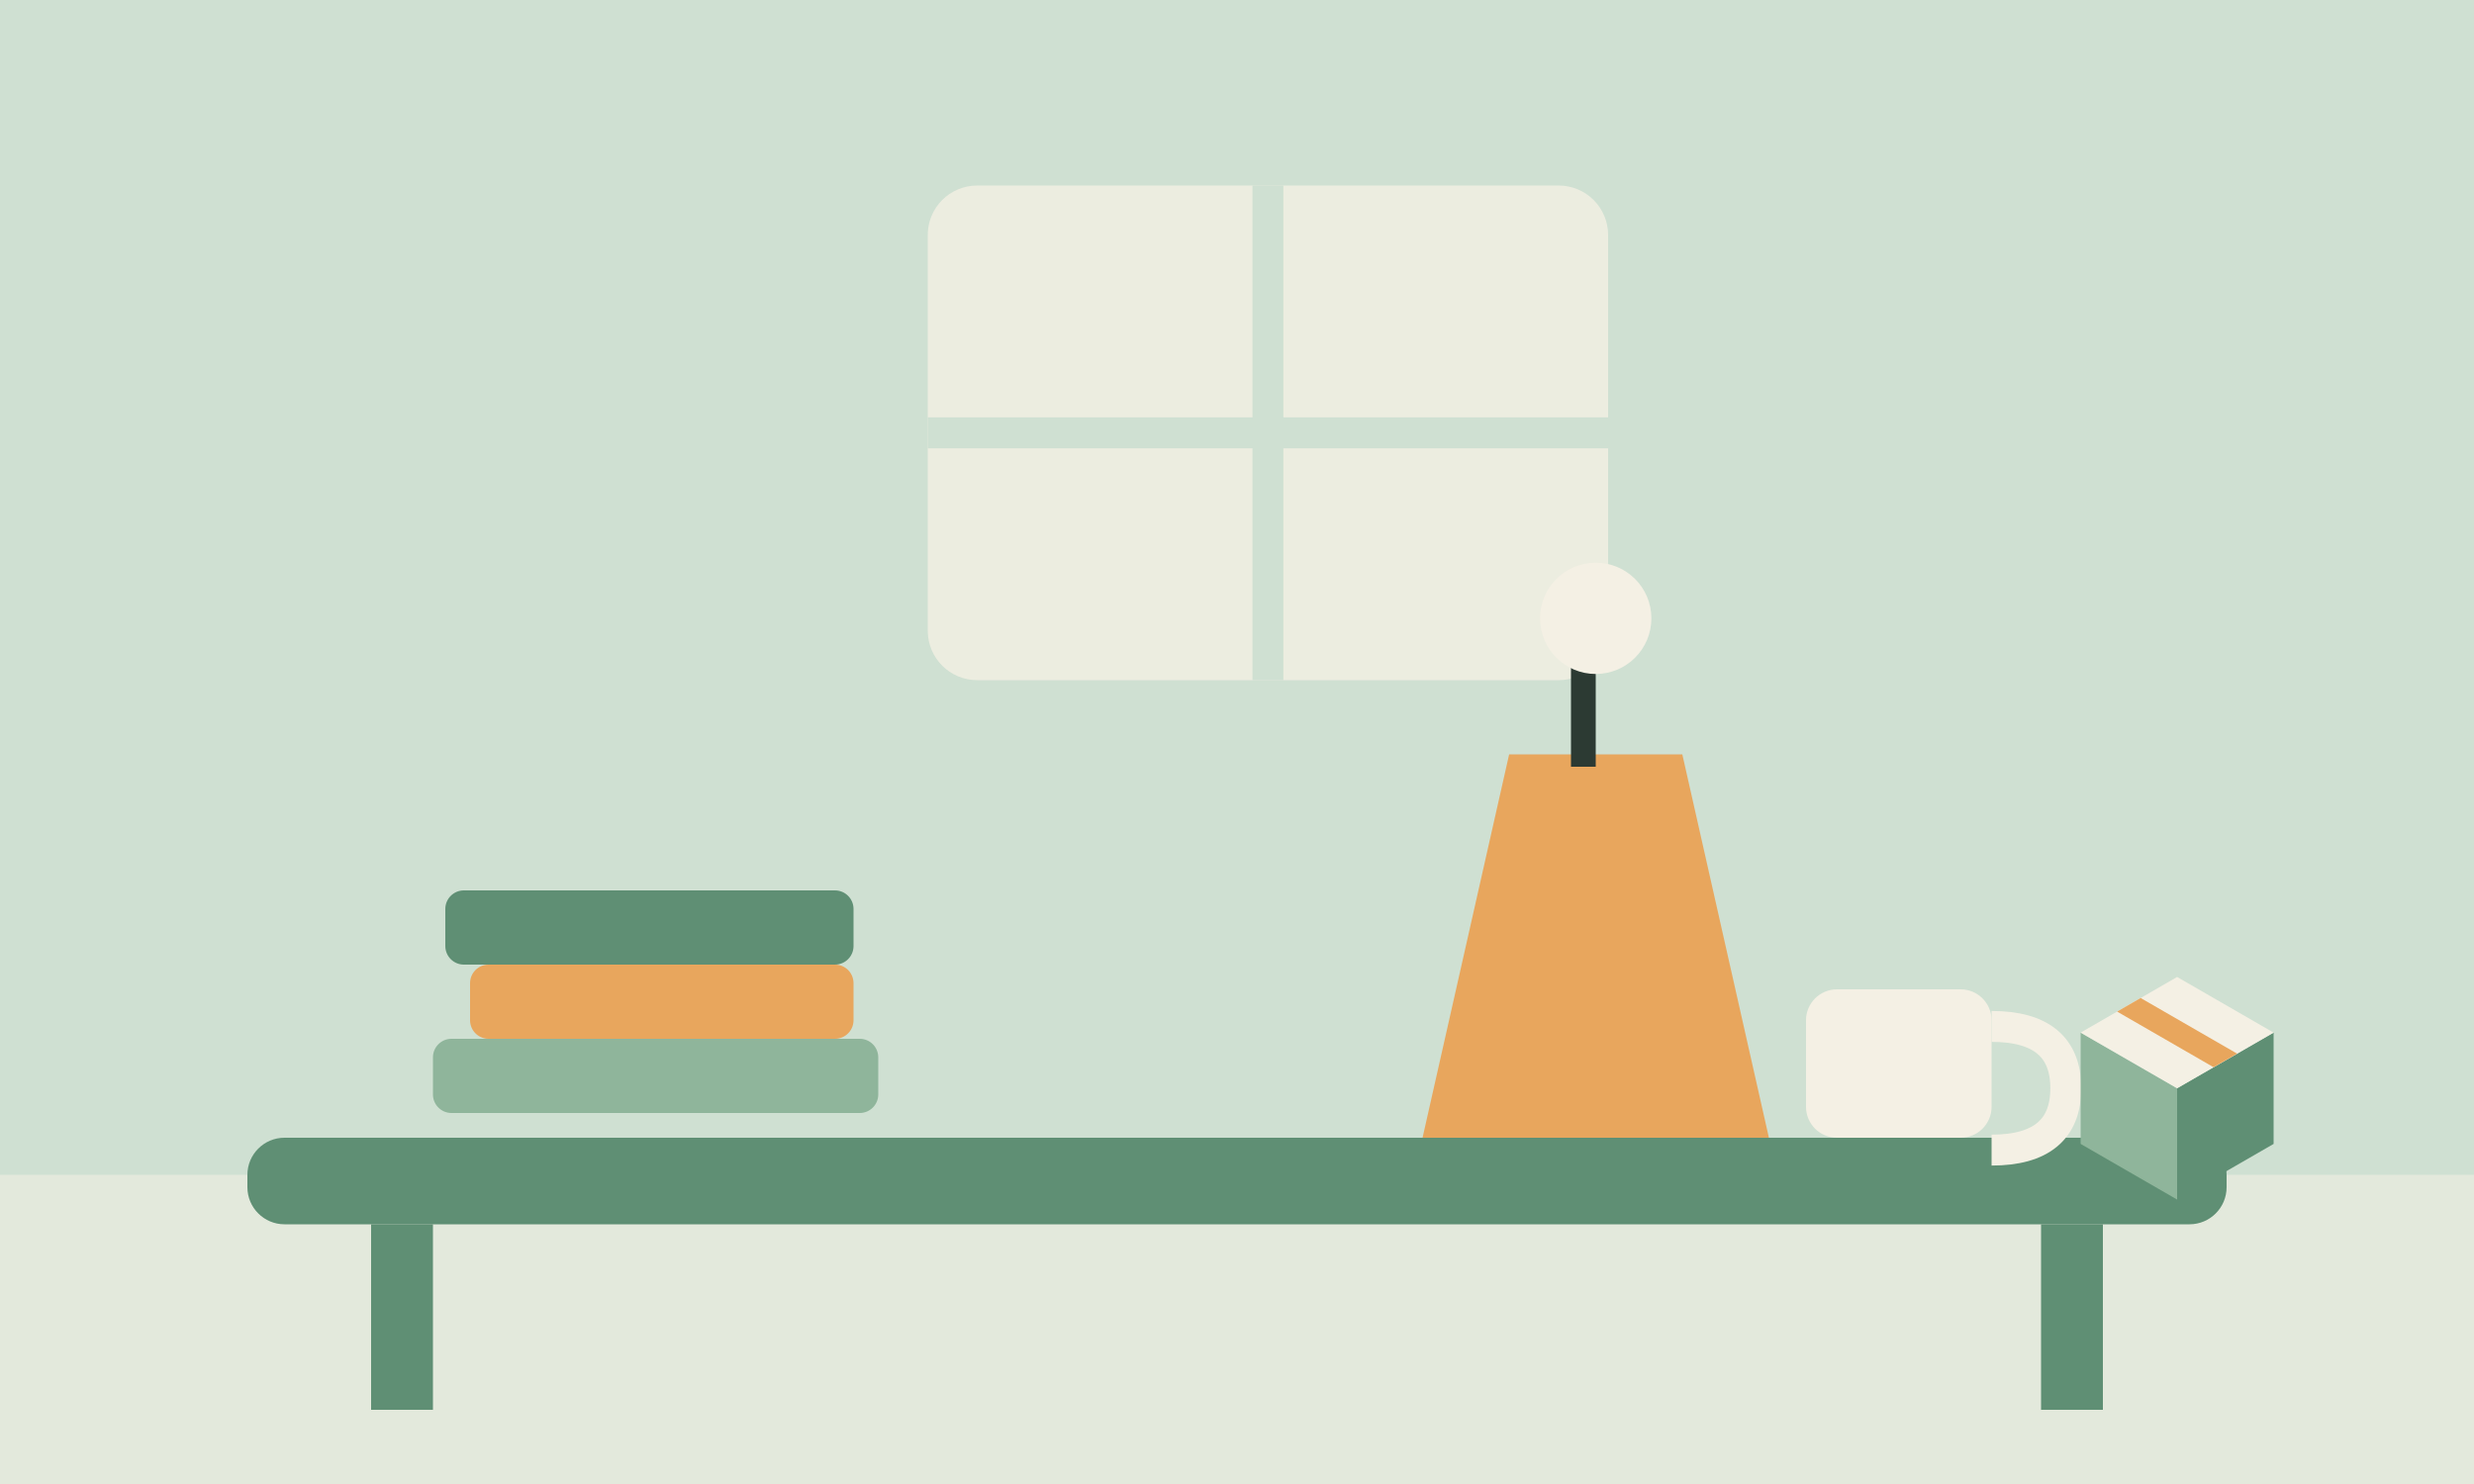
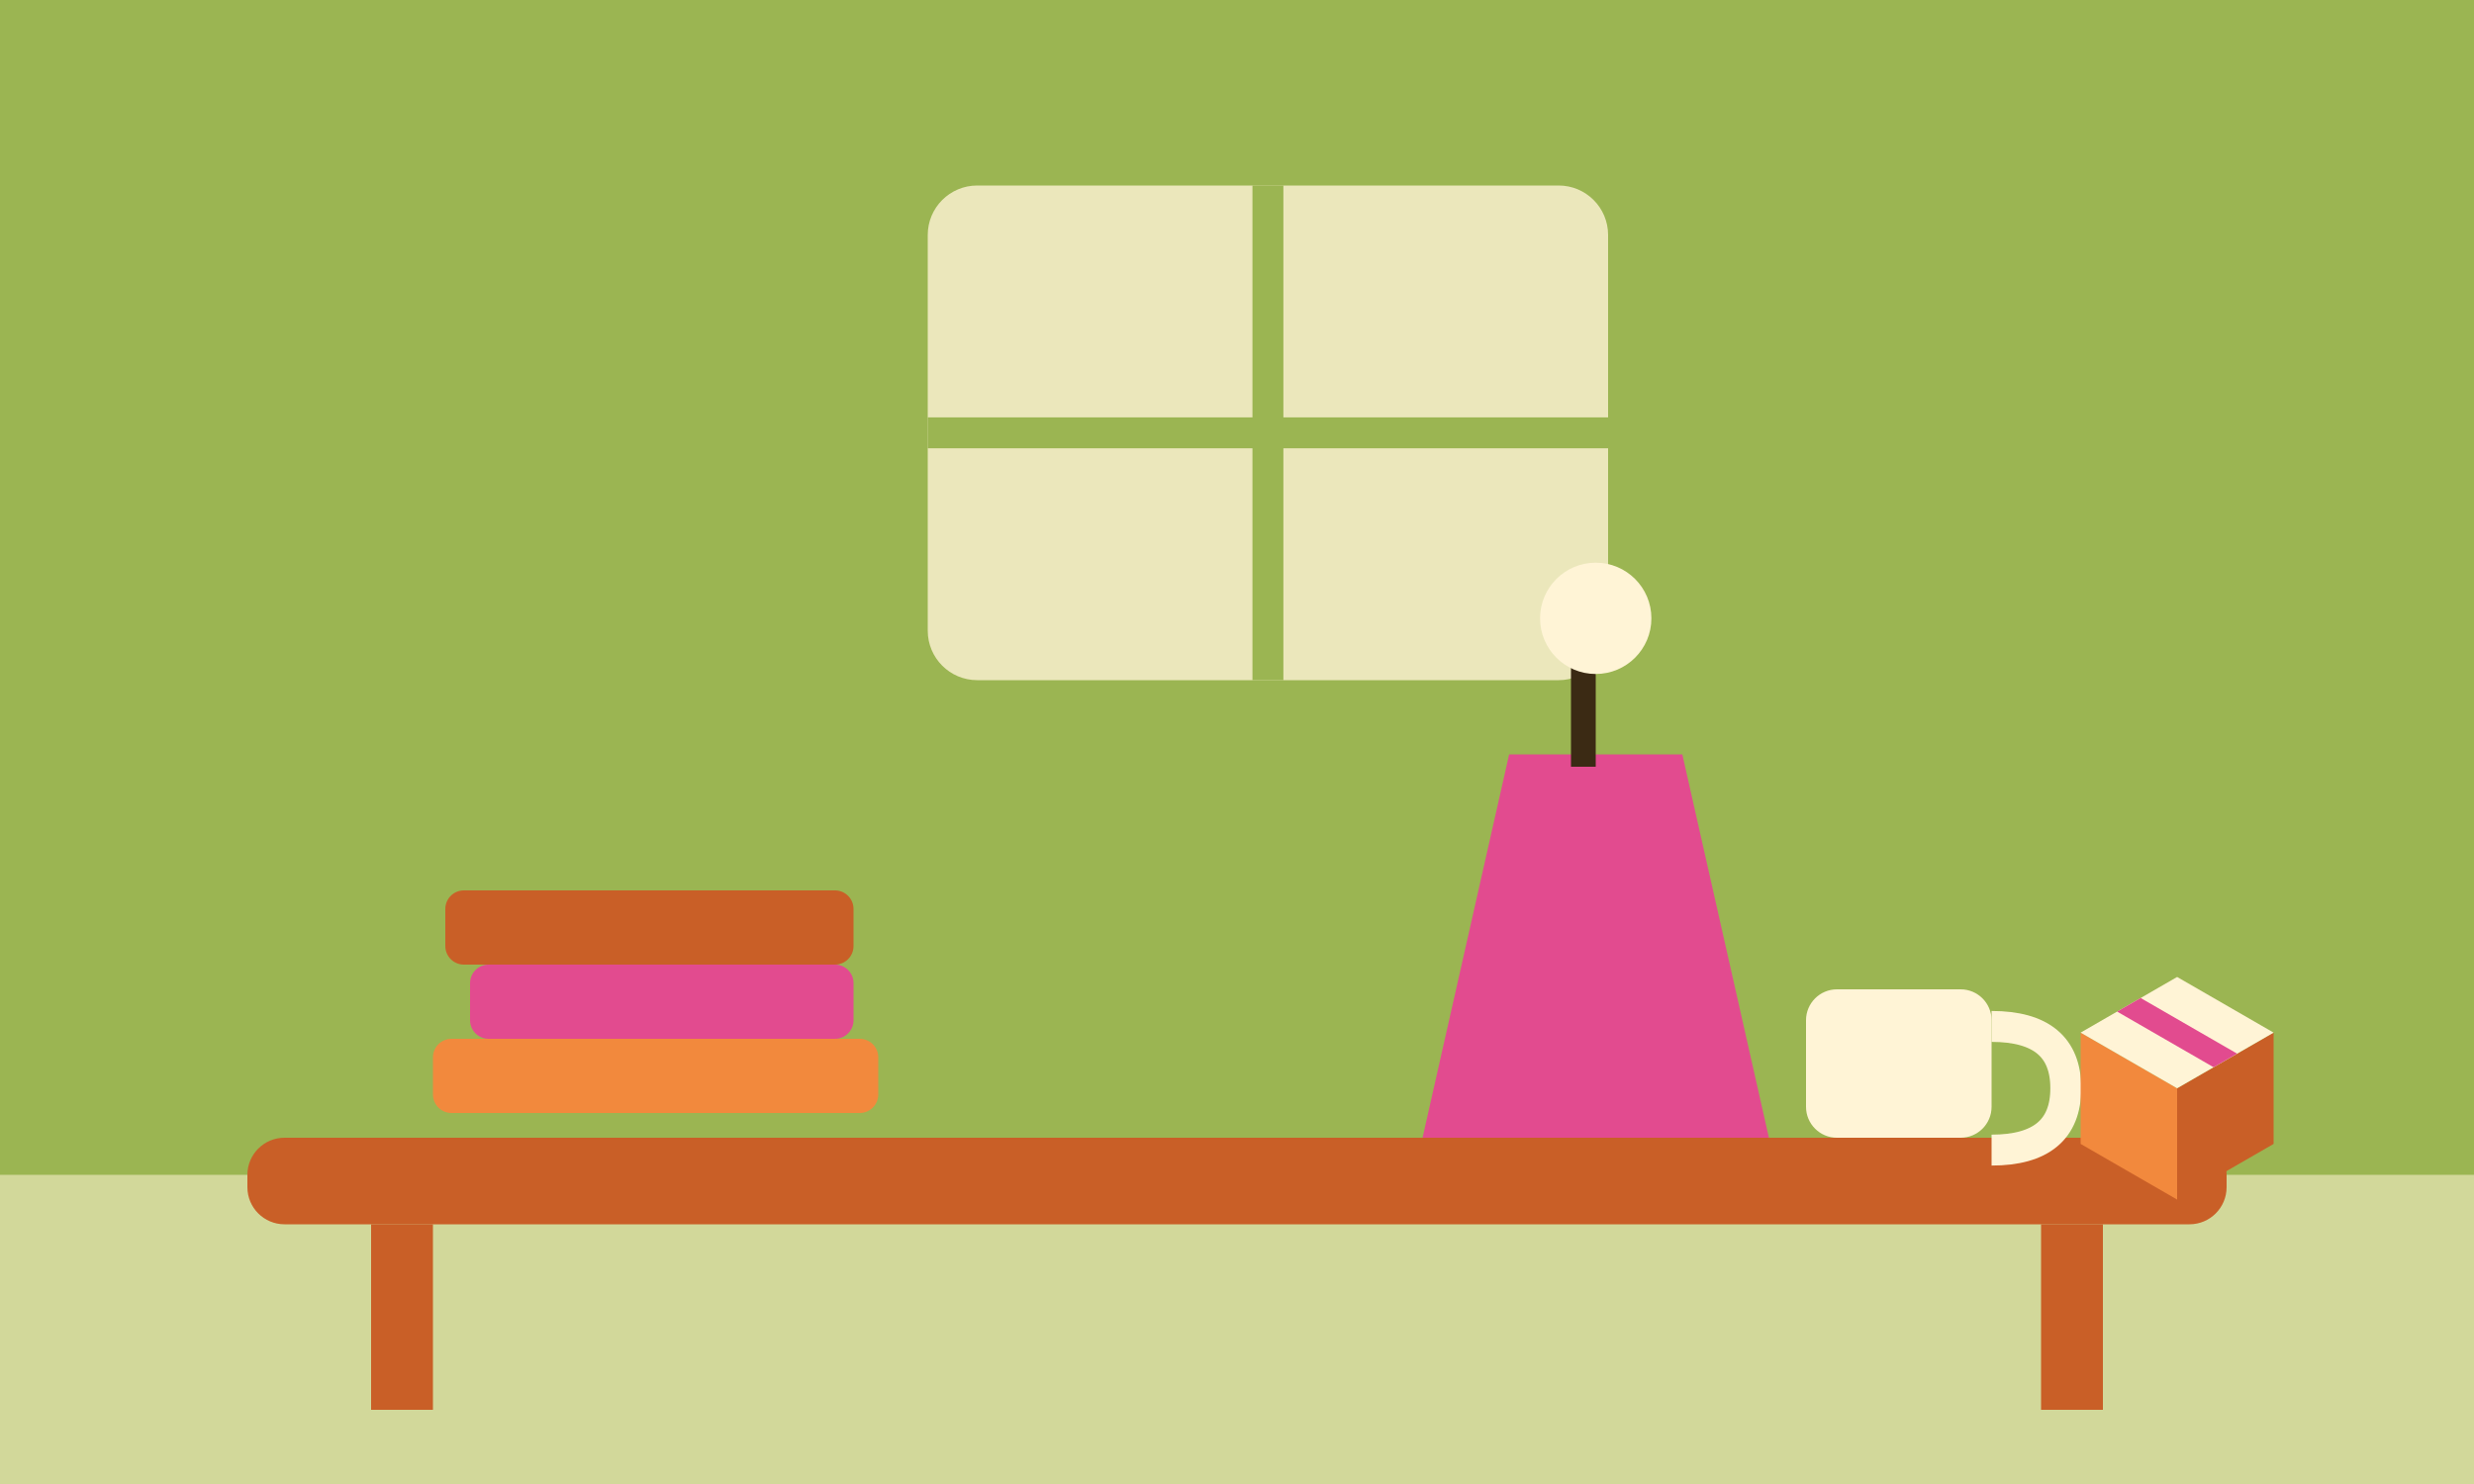
<svg xmlns="http://www.w3.org/2000/svg" viewBox="0 0 400 240" preserveAspectRatio="xMidYMid slice">
-   <rect width="400" height="240" fill="#cfe0d2" />
-   <rect x="150" y="30" width="110" height="80" rx="8" fill="#f4f0e4" opacity=".8" />
-   <path d="M205 30 v80 M150 70 h110" stroke="#cfe0d2" stroke-width="5" />
-   <rect x="0" y="190" width="400" height="50" fill="#f4f0e4" opacity=".55" />
-   <rect x="40" y="184" width="320" height="14" rx="6" fill="#5f8f74" />
-   <rect x="60" y="198" width="10" height="30" fill="#5f8f74" />
-   <rect x="330" y="198" width="10" height="30" fill="#5f8f74" />
-   <rect x="70" y="168" width="72" height="12" rx="3" fill="#8fb59b" />
-   <rect x="76" y="156" width="62" height="12" rx="3" fill="#e8a65d" />
-   <rect x="72" y="144" width="66" height="12" rx="3" fill="#5f8f74" />
-   <path d="M230 184 l14 -62 h28 l14 62z" fill="#e8a65d" />
-   <rect x="254" y="104" width="4" height="20" fill="#2c3a33" />
-   <circle cx="258" cy="100" r="9" fill="#f4f0e4" />
-   <rect x="292" y="160" width="30" height="24" rx="5" fill="#f4f0e4" />
-   <path d="M322 166 q12 0 12 10 t-12 10" fill="none" stroke="#f4f0e4" stroke-width="5" />
-   <polygon points="336.4,167.0 352.0,176.0 352.0,194.0 336.4,185.0" fill="#8fb59b" />
-   <polygon points="352.0,176.0 367.6,167.0 367.6,185.0 352.0,194.0" fill="#5f8f74" />
-   <polygon points="352.0,158.0 367.6,167.0 352.0,176.0 336.4,167.0" fill="#f4f0e4" />
-   <polygon points="346.1,161.4 342.3,163.6 357.9,172.6 361.7,170.4" fill="#e8a65d" />
+   <rect width="400" height="240" fill="#9bb552" />
+   <rect x="150" y="30" width="110" height="80" rx="8" fill="#fff4d6" opacity=".8" />
+   <path d="M205 30 v80 M150 70 h110" stroke="#9bb552" stroke-width="5" />
+   <rect x="0" y="190" width="400" height="50" fill="#fff4d6" opacity=".55" />
+   <rect x="40" y="184" width="320" height="14" rx="6" fill="#c95f27" />
+   <rect x="60" y="198" width="10" height="30" fill="#c95f27" />
+   <rect x="330" y="198" width="10" height="30" fill="#c95f27" />
+   <rect x="70" y="168" width="72" height="12" rx="3" fill="#f2893d" />
+   <rect x="76" y="156" width="62" height="12" rx="3" fill="#e24b8f" />
+   <rect x="72" y="144" width="66" height="12" rx="3" fill="#c95f27" />
+   <path d="M230 184 l14 -62 h28 l14 62z" fill="#e24b8f" />
+   <rect x="254" y="104" width="4" height="20" fill="#3b2a14" />
+   <circle cx="258" cy="100" r="9" fill="#fff4d6" />
+   <rect x="292" y="160" width="30" height="24" rx="5" fill="#fff4d6" />
+   <path d="M322 166 q12 0 12 10 t-12 10" fill="none" stroke="#fff4d6" stroke-width="5" />
+   <polygon points="336.4,167.0 352.0,176.0 352.0,194.0 336.4,185.0" fill="#f2893d" />
+   <polygon points="352.0,176.0 367.6,167.0 367.6,185.0 352.0,194.0" fill="#c95f27" />
+   <polygon points="352.0,158.0 367.6,167.0 352.0,176.0 336.4,167.0" fill="#fff4d6" />
+   <polygon points="346.1,161.4 342.3,163.6 357.9,172.6 361.7,170.4" fill="#e24b8f" />
</svg>
